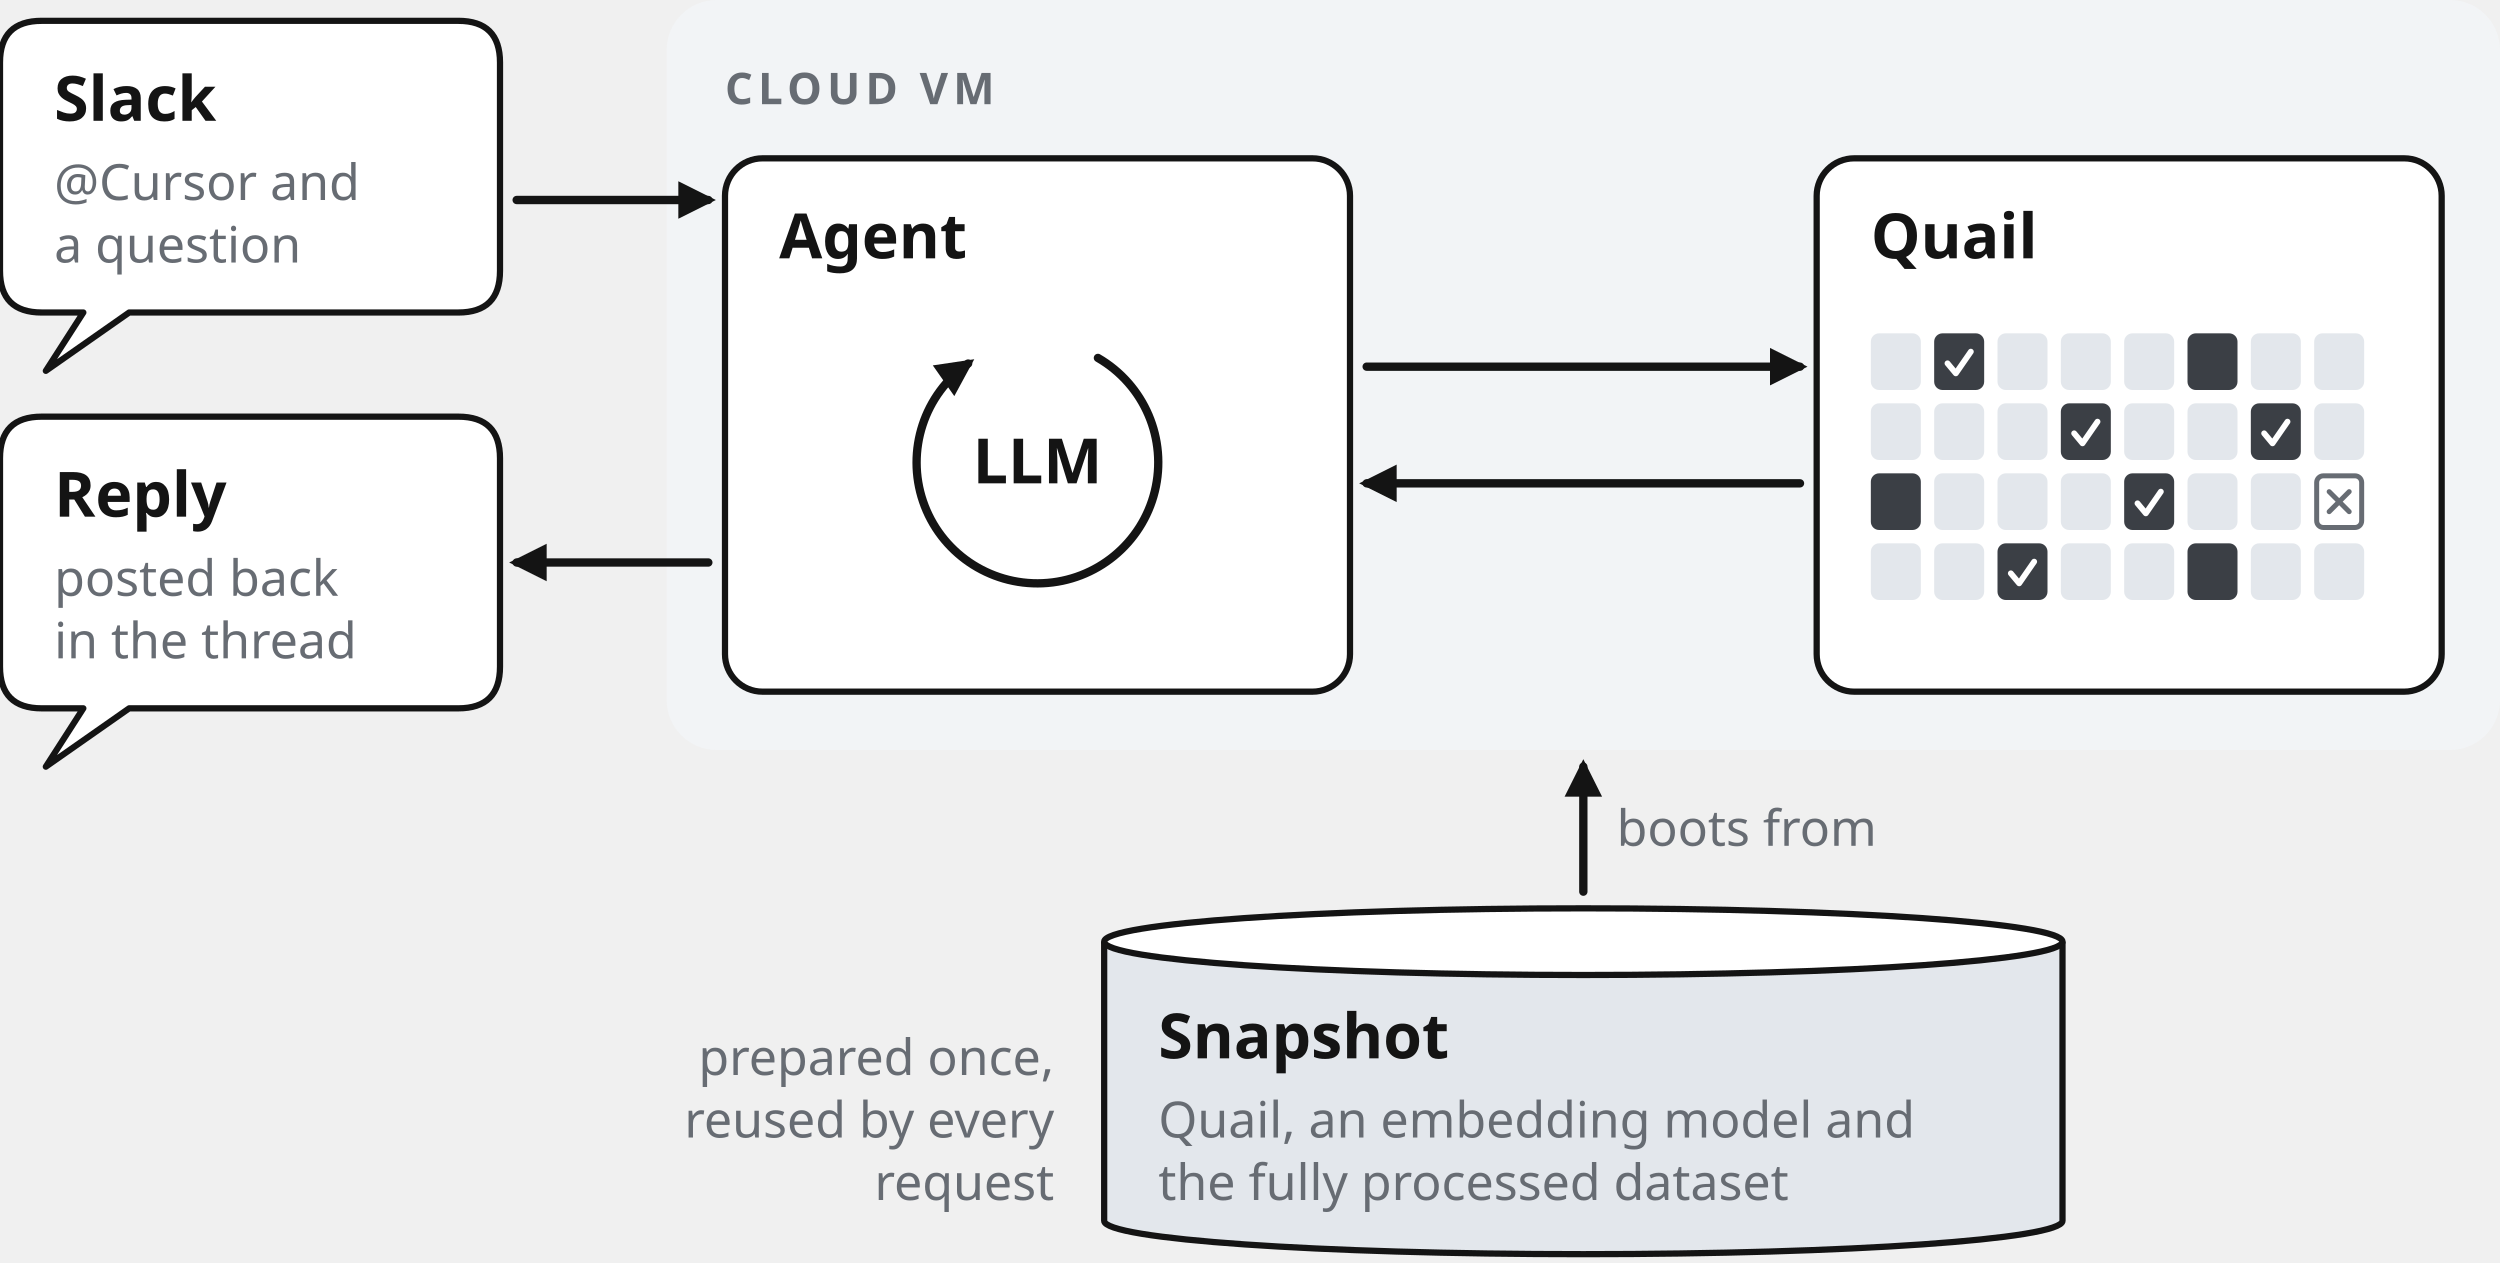
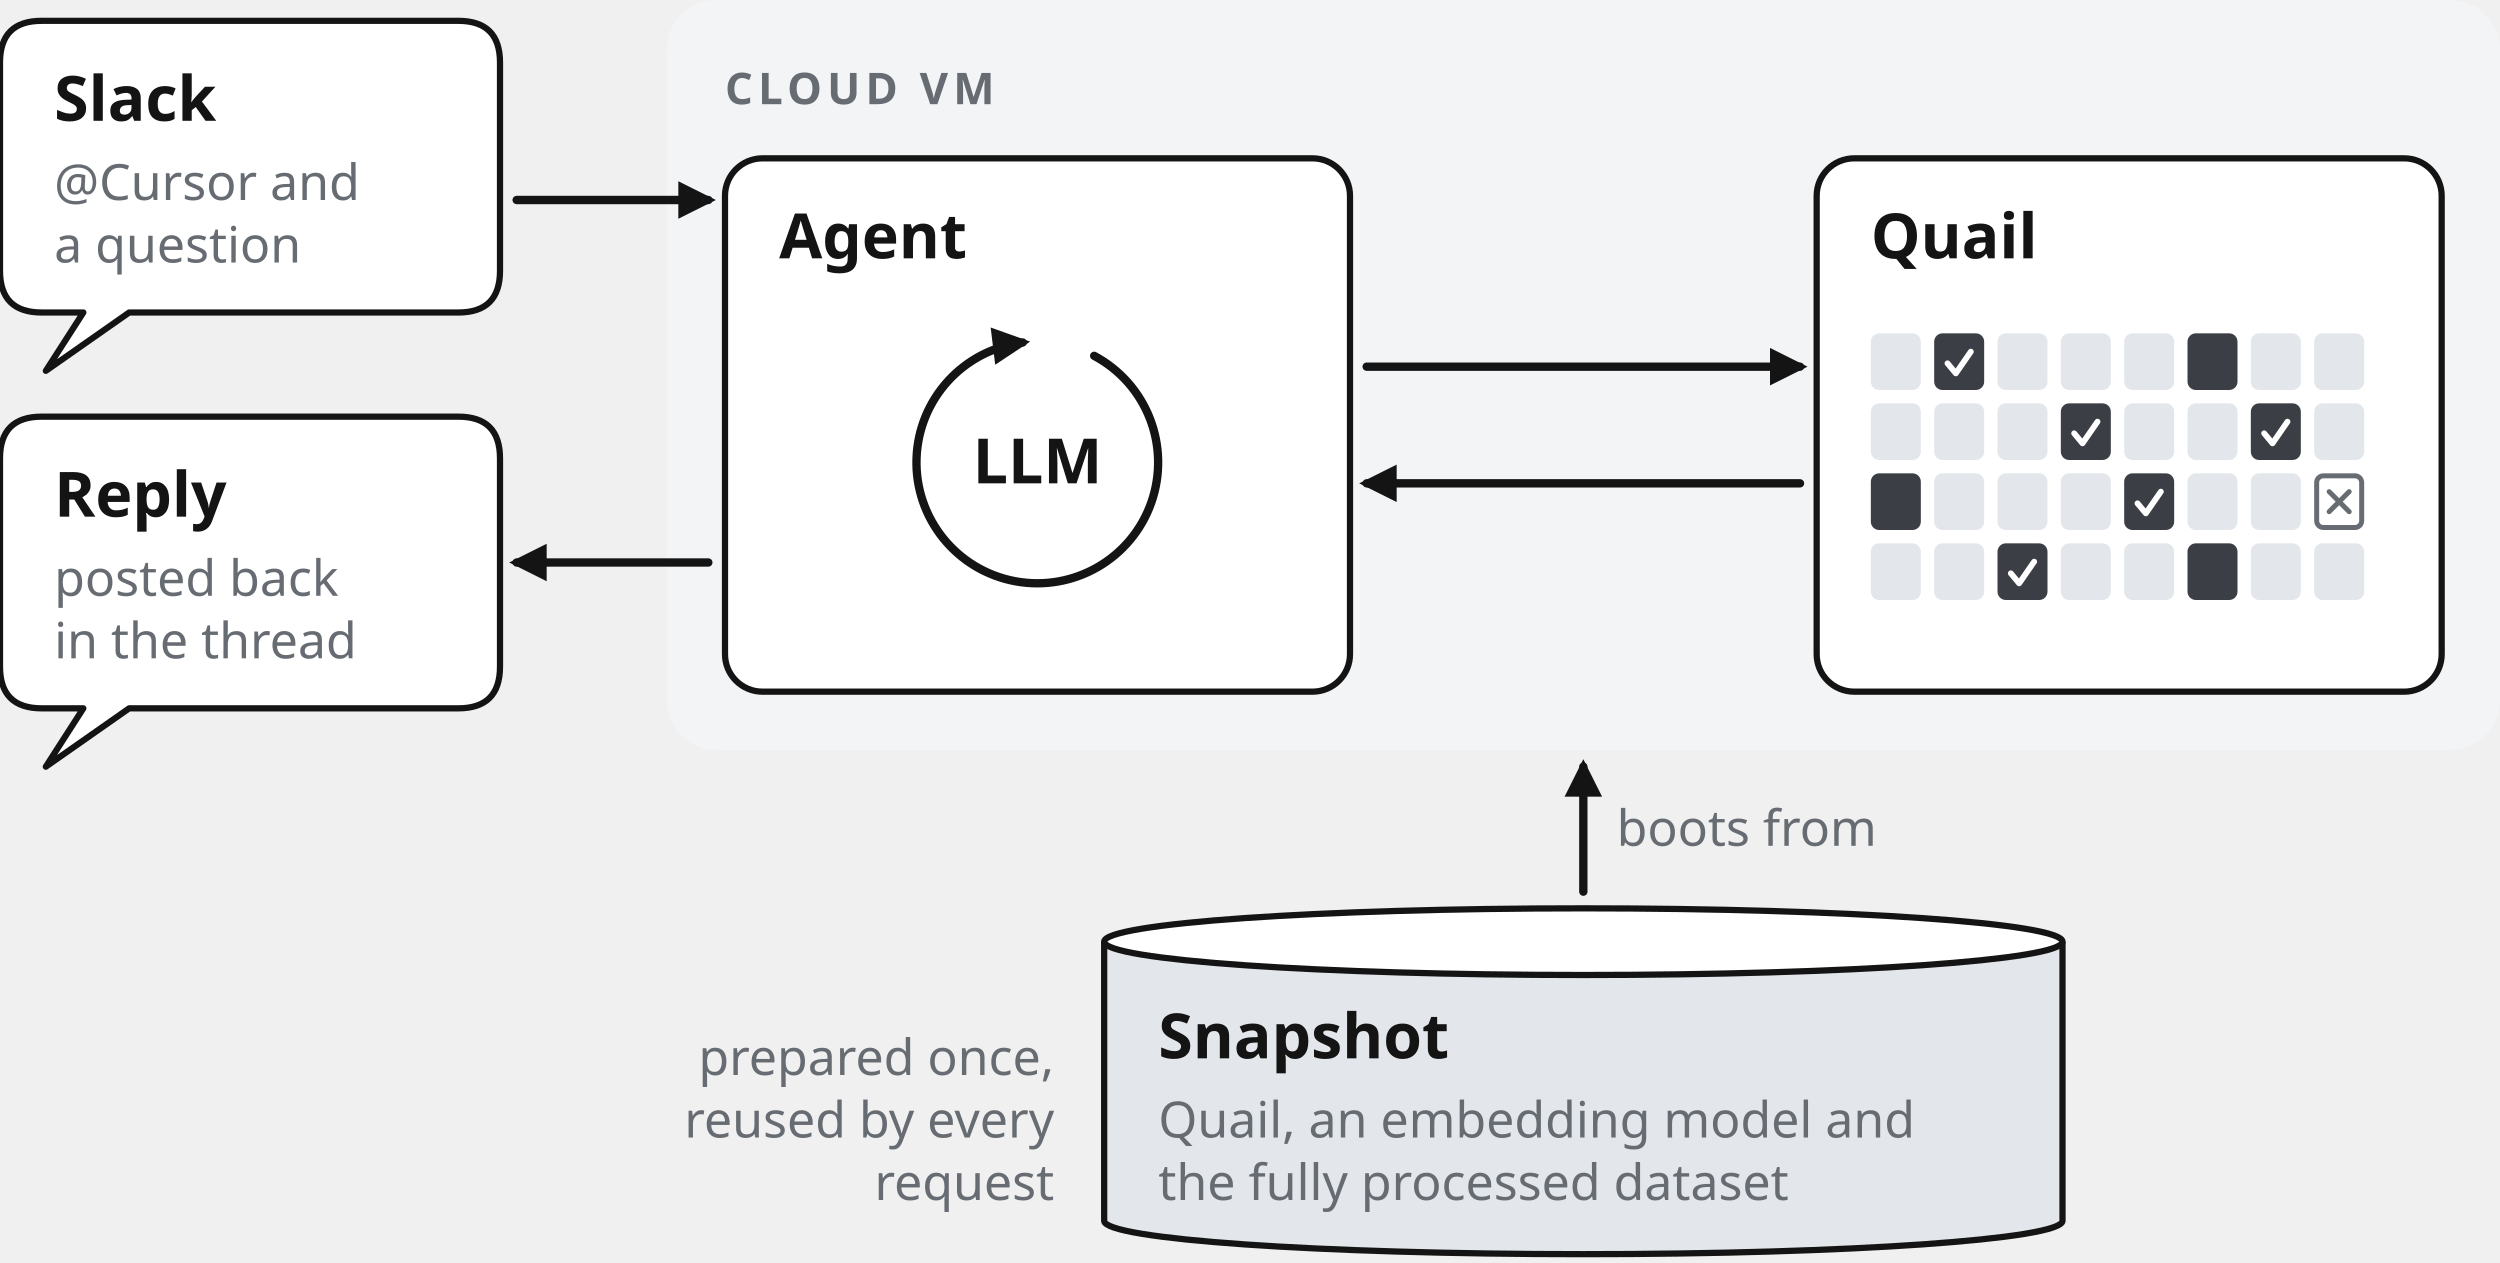
<svg xmlns="http://www.w3.org/2000/svg" viewBox="0 0 1200 606" width="1200" height="606">
  <style>
    text { font-family: 'Source Sans 3', sans-serif; fill: #141414; }
    .h { font-size: 30px; font-weight: 700; }
    .b { font-size: 25px; }
    .s { font-size: 24px; fill: #676C73; }
    .cap { font-size: 21px; font-weight: 700; letter-spacing: 2.5px; fill: #676C73; }
    .m { font-family: 'Source Code Pro', monospace; font-size: 24px; font-weight: 500; font-variant-ligatures: none; }
    .ln { fill: none; stroke: #141414; stroke-width: 4; stroke-linecap: round; stroke-linejoin: round; }
  </style>
  <defs>
    <marker id="a" viewBox="0 0 10 10" refX="8" refY="5" markerWidth="4.5" markerHeight="4.5" orient="auto-start-reverse">
      <path d="M0,0 L10,5 L0,10 z" fill="#141414" />
    </marker>
  </defs>
  <rect x="320" y="0" width="880" height="360" rx="24" fill="#F2F4F6" />
  <text class="cap" x="348" y="50">CLOUD VM</text>
  <rect x="348" y="76" width="300" height="256" rx="18" fill="#fff" stroke="#141414" stroke-width="3" />
  <text class="h" x="374" y="124" style="font-size:30px">Agent</text>
-   <path class="ln" d="M527.0,171.8 A58,58 0 1 1 464.7,174.5" marker-end="url(#a)" style="stroke-width:4" />
+   <path class="ln" d="M525.2,170.8 A58,58 0 1 1 490.9,164.4" marker-end="url(#a)" style="stroke-width:4" />
  <text class="h" x="498" y="232" text-anchor="middle" style="font-size:30px">LLM</text>
  <rect x="872" y="76" width="300" height="256" rx="18" fill="#fff" stroke="#141414" stroke-width="3" />
  <text class="h" x="898" y="124" style="font-size:30px">Quail</text>
  <g transform="translate(898,160) scale(0.8)">
    <rect x="0" y="0" width="30" height="34" rx="5" fill="#E3E7EC" />
    <rect x="38" y="0" width="30" height="34" rx="5" fill="#3B3F45" />
    <path d="M46,18 L51,24 L60,11" fill="none" stroke="#fff" stroke-width="3.5" stroke-linecap="round" stroke-linejoin="round" />
    <rect x="76" y="0" width="30" height="34" rx="5" fill="#E3E7EC" />
    <rect x="114" y="0" width="30" height="34" rx="5" fill="#E3E7EC" />
    <rect x="152" y="0" width="30" height="34" rx="5" fill="#E3E7EC" />
    <rect x="190" y="0" width="30" height="34" rx="5" fill="#3B3F45" />
    <rect x="228" y="0" width="30" height="34" rx="5" fill="#E3E7EC" />
    <rect x="266" y="0" width="30" height="34" rx="5" fill="#E3E7EC" />
    <rect x="0" y="42" width="30" height="34" rx="5" fill="#E3E7EC" />
    <rect x="38" y="42" width="30" height="34" rx="5" fill="#E3E7EC" />
    <rect x="76" y="42" width="30" height="34" rx="5" fill="#E3E7EC" />
    <rect x="114" y="42" width="30" height="34" rx="5" fill="#3B3F45" />
    <path d="M122,60 L127,66 L136,53" fill="none" stroke="#fff" stroke-width="3.5" stroke-linecap="round" stroke-linejoin="round" />
    <rect x="152" y="42" width="30" height="34" rx="5" fill="#E3E7EC" />
    <rect x="190" y="42" width="30" height="34" rx="5" fill="#E3E7EC" />
    <rect x="228" y="42" width="30" height="34" rx="5" fill="#3B3F45" />
    <path d="M236,60 L241,66 L250,53" fill="none" stroke="#fff" stroke-width="3.5" stroke-linecap="round" stroke-linejoin="round" />
    <rect x="266" y="42" width="30" height="34" rx="5" fill="#E3E7EC" />
    <rect x="0" y="84" width="30" height="34" rx="5" fill="#3B3F45" />
    <rect x="38" y="84" width="30" height="34" rx="5" fill="#E3E7EC" />
    <rect x="76" y="84" width="30" height="34" rx="5" fill="#E3E7EC" />
    <rect x="114" y="84" width="30" height="34" rx="5" fill="#E3E7EC" />
    <rect x="152" y="84" width="30" height="34" rx="5" fill="#3B3F45" />
    <path d="M160,102 L165,108 L174,95" fill="none" stroke="#fff" stroke-width="3.5" stroke-linecap="round" stroke-linejoin="round" />
    <rect x="190" y="84" width="30" height="34" rx="5" fill="#E3E7EC" />
    <rect x="228" y="84" width="30" height="34" rx="5" fill="#E3E7EC" />
    <rect x="267.5" y="85.5" width="27" height="31" rx="4" fill="#fff" stroke="#676C73" stroke-width="3" />
    <path d="M275,95 L287,107 M287,95 L275,107" stroke="#676C73" stroke-width="3" stroke-linecap="round" />
    <rect x="0" y="126" width="30" height="34" rx="5" fill="#E3E7EC" />
    <rect x="38" y="126" width="30" height="34" rx="5" fill="#E3E7EC" />
    <rect x="76" y="126" width="30" height="34" rx="5" fill="#3B3F45" />
    <path d="M84,144 L89,150 L98,137" fill="none" stroke="#fff" stroke-width="3.5" stroke-linecap="round" stroke-linejoin="round" />
    <rect x="114" y="126" width="30" height="34" rx="5" fill="#E3E7EC" />
    <rect x="152" y="126" width="30" height="34" rx="5" fill="#E3E7EC" />
    <rect x="190" y="126" width="30" height="34" rx="5" fill="#3B3F45" />
    <rect x="228" y="126" width="30" height="34" rx="5" fill="#E3E7EC" />
    <rect x="266" y="126" width="30" height="34" rx="5" fill="#E3E7EC" />
  </g>
  <path class="ln" d="M656,176 L864,176" marker-end="url(#a)" />
  <path class="ln" d="M864,232 L656,232" marker-end="url(#a)" />
  <path d="M20,10 H220 Q240,10 240,30 V130 Q240,150 220,150 H62 L22,178 L40,150 H20 Q0,150 0,130 V30 Q0,10 20,10 Z" fill="#fff" stroke="#141414" stroke-width="3" stroke-linejoin="round" />
  <text class="h" x="26" y="58" style="font-size:30px">Slack</text>
  <text class="s" x="26" y="96">@Cursor and</text>
  <text class="s" x="26" y="126">a question</text>
  <path class="ln" d="M248,96 L340,96" marker-end="url(#a)" />
  <path d="M20,200 H220 Q240,200 240,220 V320 Q240,340 220,340 H62 L22,368 L40,340 H20 Q0,340 0,320 V220 Q0,200 20,200 Z" fill="#fff" stroke="#141414" stroke-width="3" stroke-linejoin="round" />
  <text class="h" x="26" y="248" style="font-size:30px">Reply</text>
  <text class="s" x="26" y="286">posted back</text>
  <text class="s" x="26" y="316">in the thread</text>
  <path class="ln" d="M340,270 L248,270" marker-end="url(#a)" />
  <path class="ln" d="M760.0,428 L760.0,368" marker-end="url(#a)" />
  <text class="s" x="776" y="406">boots from</text>
  <path d="M530.0,452 V586 A230.0,16 0 0 0 990.0,586 V452" fill="#E3E7EC" stroke="#141414" stroke-width="3" />
  <ellipse cx="760.0" cy="452" rx="230.0" ry="16" fill="#fff" stroke="#141414" stroke-width="3" />
  <text class="h" x="556" y="508" style="font-size:30px">Snapshot</text>
  <text class="s" x="556" y="546">Quail, an embedding model and</text>
  <text class="s" x="556" y="576">the fully processed dataset</text>
  <text class="s" x="506" y="516" text-anchor="end">prepared once,</text>
  <text class="s" x="506" y="546" text-anchor="end">reused by every</text>
  <text class="s" x="506" y="576" text-anchor="end">request</text>
</svg>
